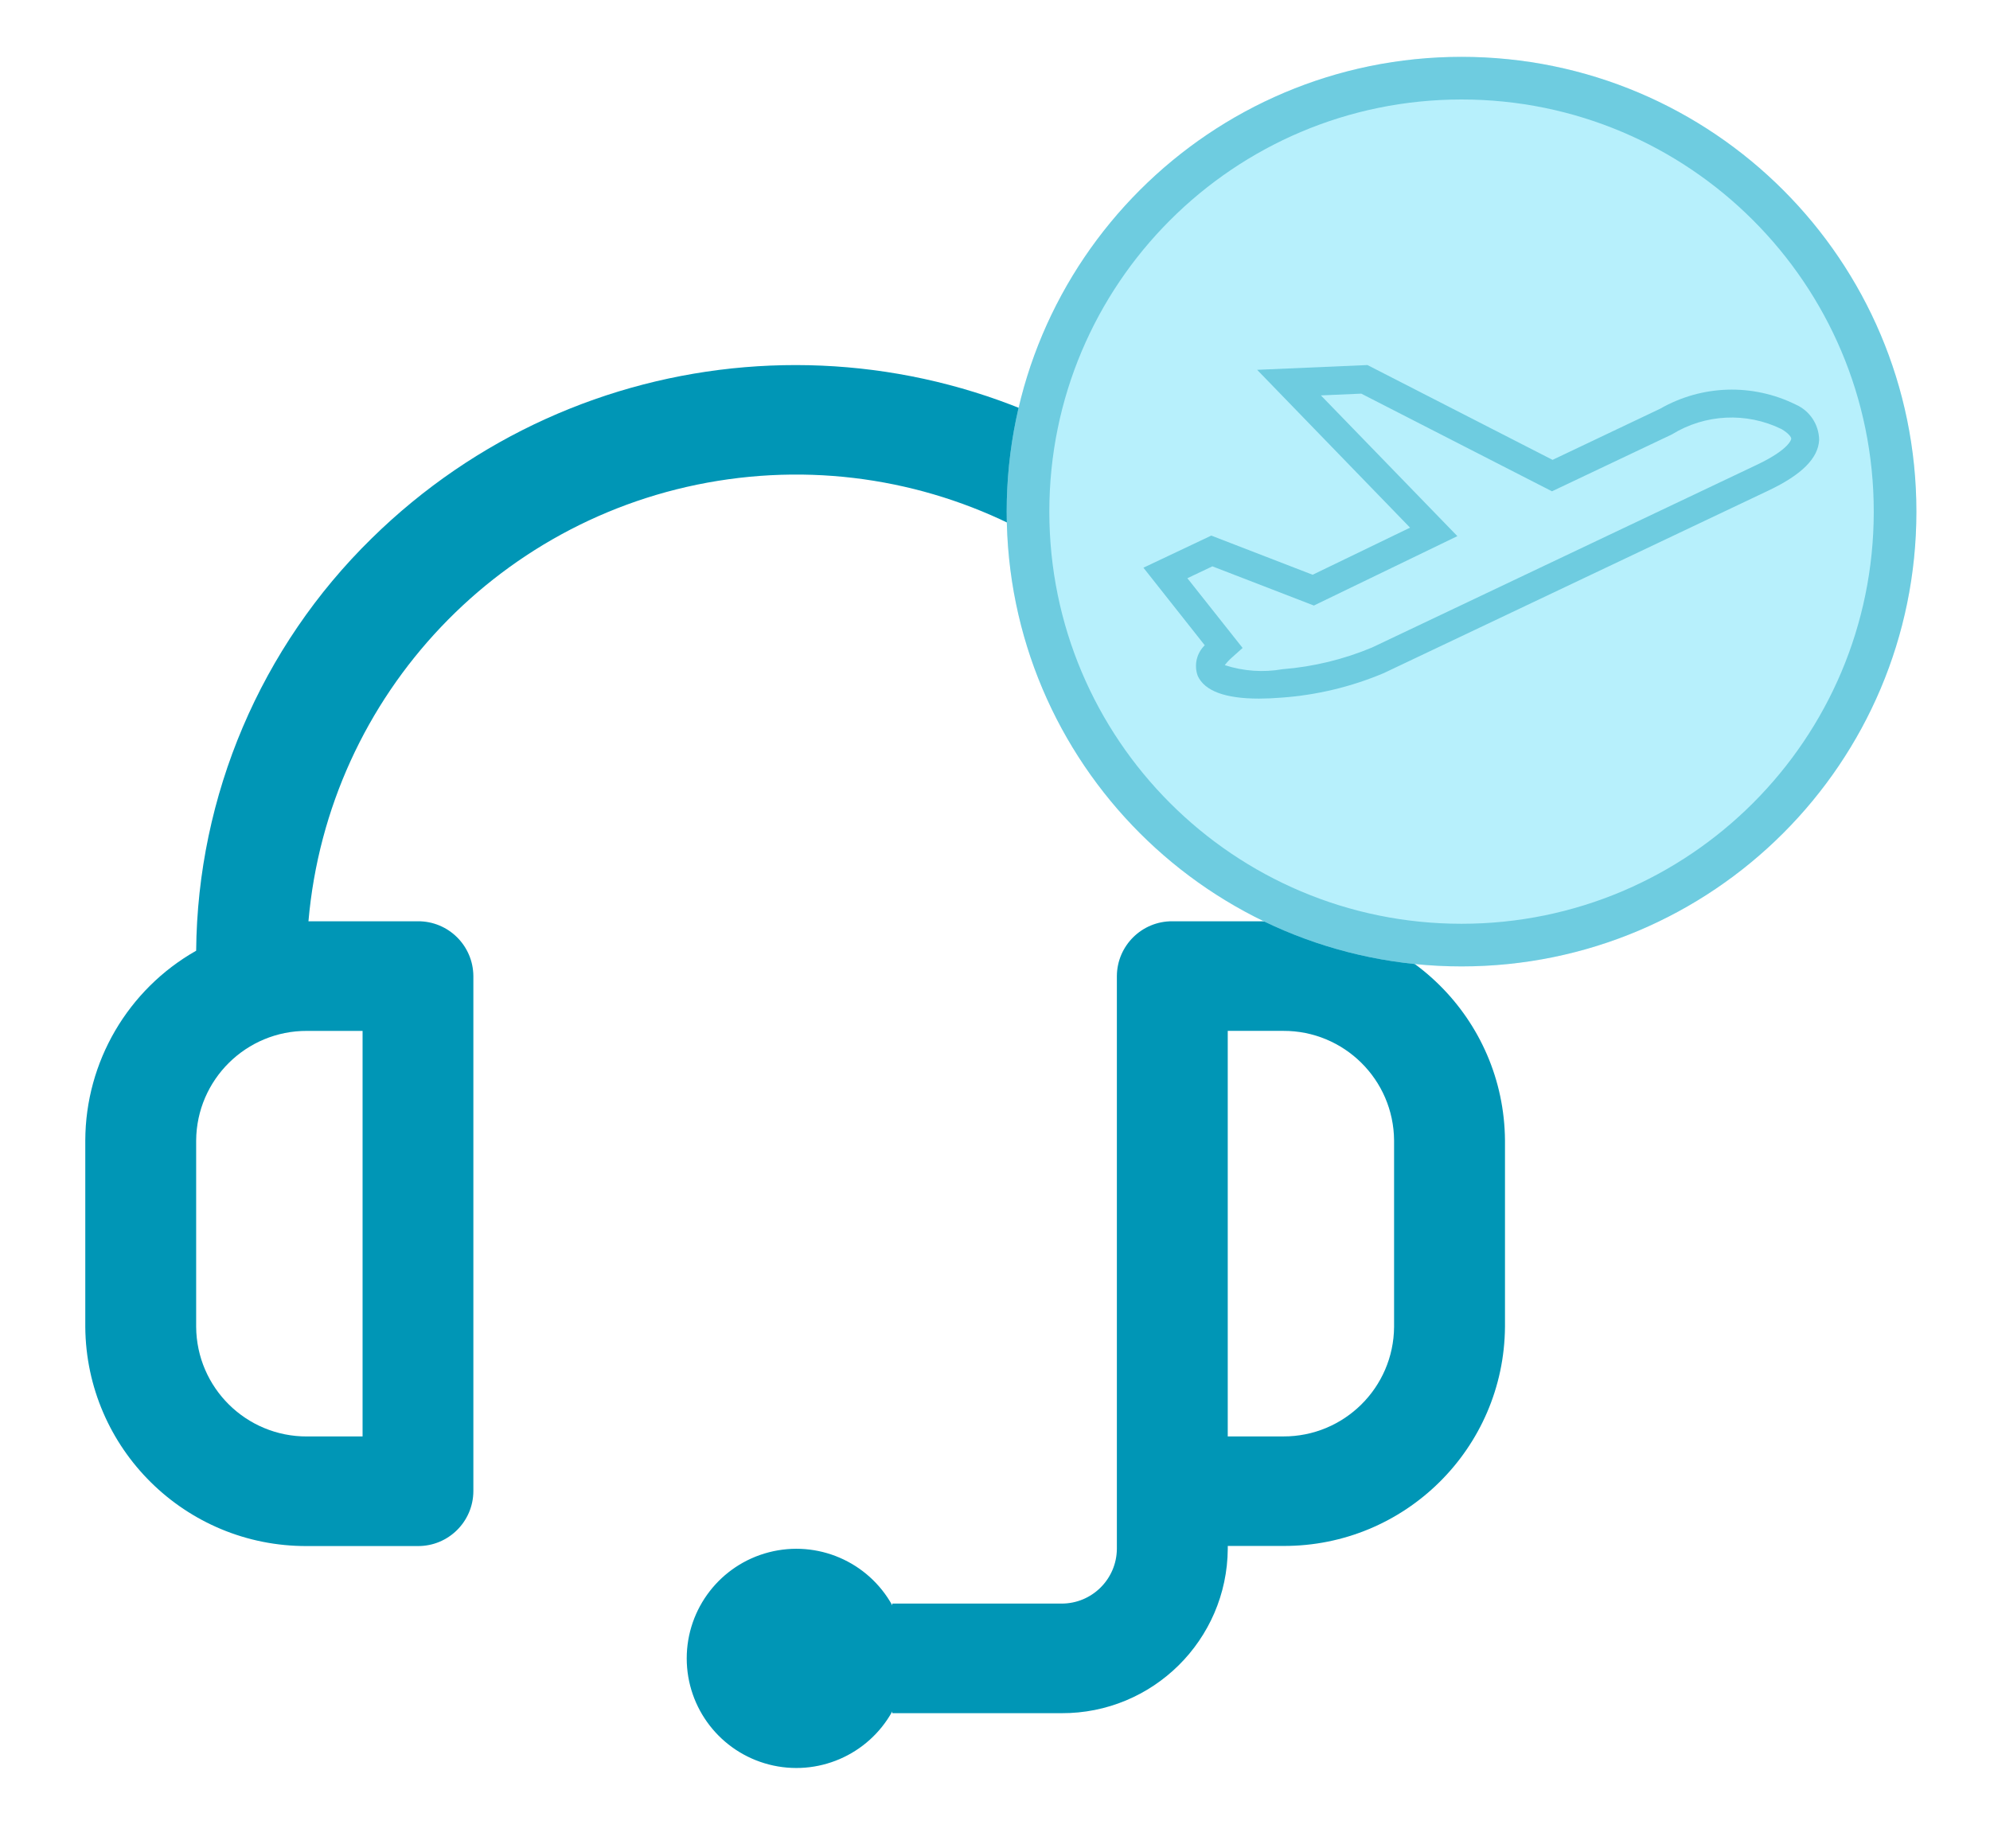
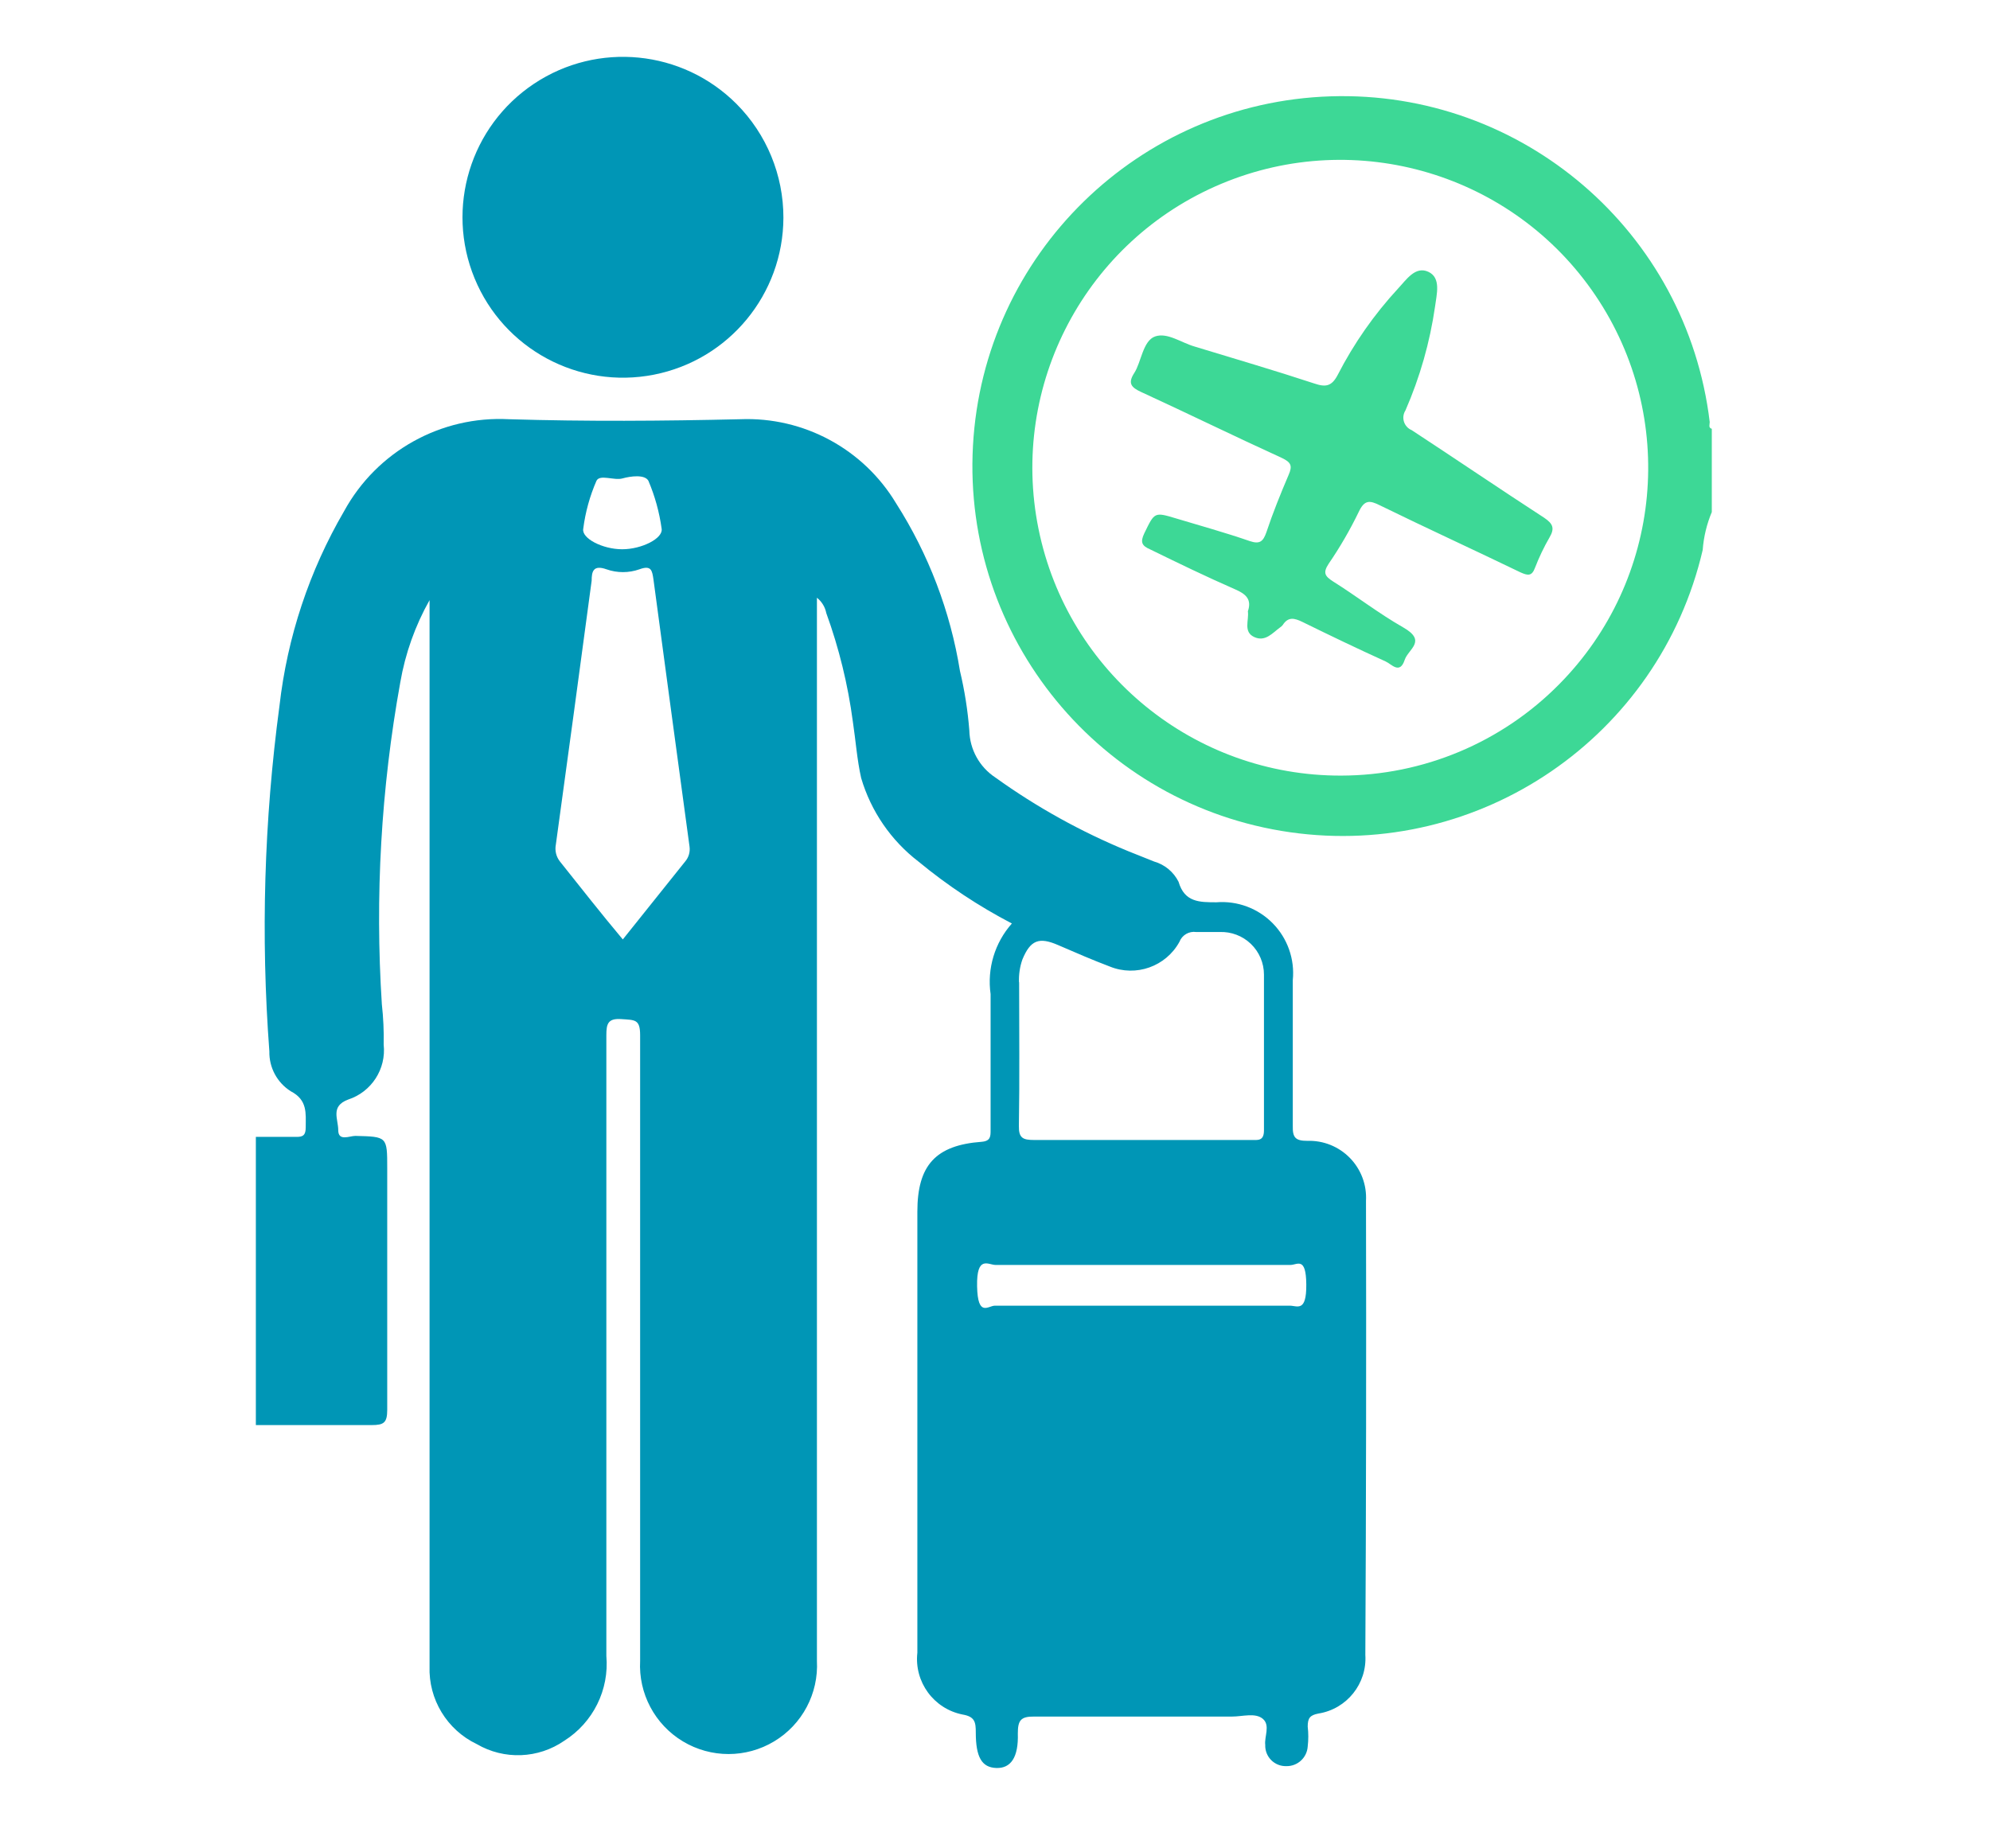
<svg xmlns="http://www.w3.org/2000/svg" width="70" height="65" viewBox="0 0 70 65">
  <g id="serv-headphone-icon" transform="translate(-0.922 0)">
    <rect id="icon-base" width="70" height="65" transform="translate(0.922 0)" fill="none" />
-     <g id="Group_2310" data-name="Group 2310" transform="translate(3.922 2)">
-       <g id="Group_2312" data-name="Group 2312" transform="translate(0 10.842)">
-         <g id="Group_2311" data-name="Group 2311">
-           <g id="Group_2310-2" data-name="Group 2310">
-             <path id="Path_6112" data-name="Path 6112" d="M11.7,19.57H7.85a17.21,17.21,0,0,1,33.227-4.633,1.958,1.958,0,0,0,2.507,1.139A1.922,1.922,0,0,0,44.737,13.6a20.8,20.8,0,0,0-7.6-9.776A21.26,21.26,0,0,0,10.073,6.1,20.564,20.564,0,0,0,3.9,20.606,7.7,7.7,0,0,0,0,27.283v6.556a7.767,7.767,0,0,0,7.8,7.712h3.9a1.94,1.94,0,0,0,1.951-1.928V21.5A1.94,1.94,0,0,0,11.7,19.57ZM9.754,37.695H7.8a3.884,3.884,0,0,1-3.9-3.856V27.283a3.884,3.884,0,0,1,3.9-3.856H9.754Z" fill="#0096b6" />
-             <path id="Path_6113" data-name="Path 6113" d="M237.069,203h-3.9a1.94,1.94,0,0,0-1.951,1.928v20.149a1.942,1.942,0,0,1-1.951,1.928h-5.95v.061a3.856,3.856,0,1,0,0,3.734v.061h5.95a5.825,5.825,0,0,0,5.852-5.784v-.1h1.951a7.767,7.767,0,0,0,7.8-7.712v-6.556A7.767,7.767,0,0,0,237.069,203Zm3.9,14.268a3.884,3.884,0,0,1-3.9,3.856h-1.951V206.856h1.951a3.884,3.884,0,0,1,3.9,3.856Z" transform="translate(-194.931 -183.43)" fill="#0096b6" />
-           </g>
-         </g>
+     <g id="Layer_2" data-name="Layer 2" transform="translate(9.922 2)">
+       <g id="Layer_1" data-name="Layer 1" transform="translate(0 0)">
+         <path id="Path_6518" data-name="Path 6518" d="M19.244,5.662a5.644,5.644,0,1,1-1.65-4.006,5.662,5.662,0,0,1,1.65,4.006Z" transform="translate(-0.687 0)" fill="#0096b6" />
+         <path id="Path_6519" data-name="Path 6519" d="M39.05,41.457a2,2,0,0,0-2.064-2.11c-.411,0-.521-.11-.511-.521V33.694a2.5,2.5,0,0,0-2.685-2.74c-.6,0-1.123,0-1.333-.721a1.388,1.388,0,0,0-.858-.712l-.913-.365a22.94,22.94,0,0,1-4.676-2.594,2.036,2.036,0,0,1-.913-1.653,13.644,13.644,0,0,0-.329-2.091,15.58,15.58,0,0,0-2.247-5.9,6.11,6.11,0,0,0-5.479-2.959c-2.74.064-5.425.082-8.137,0a6.237,6.237,0,0,0-5.8,3.233A17.534,17.534,0,0,0,.831,24.041,58.448,58.448,0,0,0,.475,36.2a1.616,1.616,0,0,0,.749,1.4c.6.311.53.776.53,1.269,0,.265-.082.347-.338.338H0V49.347H4.073c.429,0,.548-.082.548-.539V40.315c0-1.123,0-1.114-1.123-1.142-.2,0-.6.2-.6-.2s-.283-.84.347-1.078a1.826,1.826,0,0,0,1.251-1.936,10.7,10.7,0,0,0-.064-1.416,46.666,46.666,0,0,1,.648-11.324A9.014,9.014,0,0,1,6.11,20.324V57.831a2.922,2.922,0,0,0,1.662,2.74,2.868,2.868,0,0,0,3.078-.119,3.2,3.2,0,0,0,1.479-2.986V35.63c0-.4.055-.6.53-.566s.658,0,.658.566V57.639a3.114,3.114,0,1,0,6.219,0v-37.4a.913.913,0,0,1,.329.539A18.264,18.264,0,0,1,21,24.6c.1.658.146,1.333.292,1.982a5.753,5.753,0,0,0,2.018,2.941A18.786,18.786,0,0,0,26.594,31.7a3.087,3.087,0,0,0-.749,2.484c0,1.6,0,3.187,0,4.785,0,.219,0,.384-.311.411-1.626.119-2.265.831-2.265,2.457V57.356a1.991,1.991,0,0,0,1.589,2.174c.438.073.466.274.466.63,0,.868.21,1.233.721,1.251s.785-.374.758-1.215c0-.457.1-.6.575-.594h6.959c.374,0,.822-.146,1.087.082s.046.63.082.913a.721.721,0,0,0,.74.749A.74.74,0,0,0,37,60.653a3.022,3.022,0,0,0,0-.7c0-.3.082-.4.374-.457a1.963,1.963,0,0,0,1.653-2.064Q39.068,49.466,39.05,41.457ZM11.516,17.813a6.174,6.174,0,0,1,.466-1.689c.119-.237.621,0,.913-.082s.785-.146.913.082a6.612,6.612,0,0,1,.466,1.689c.055.338-.7.721-1.388.721S11.452,18.151,11.516,17.813ZM15.1,29.521l-2.192,2.74c-.767-.913-1.479-1.826-2.21-2.74a.731.731,0,0,1-.146-.594q.639-4.648,1.26-9.288c0-.32.055-.566.521-.4a1.744,1.744,0,0,0,1.16,0c.42-.155.447.046.493.356q.63,4.7,1.269,9.4A.667.667,0,0,1,15.1,29.521Zm11.744,4.247a2.174,2.174,0,0,1,.119-.8c.283-.685.584-.8,1.251-.511s1.224.53,1.826.758a1.954,1.954,0,0,0,2.447-.868A.548.548,0,0,1,33.078,32H33.9A1.5,1.5,0,0,1,35.461,33.5v5.479c0,.384-.219.338-.457.338H27.379c-.393,0-.548-.064-.539-.5C26.868,37.155,26.849,35.466,26.849,33.767Zm9.516,11.379H25.991c-.228,0-.6.42-.621-.685s.4-.749.648-.749H36.393c.237,0,.548-.311.557.685S36.63,45.146,36.365,45.146Z" transform="translate(0 -1.21)" fill="#0096b6" />
+         <path id="Path_6520" data-name="Path 6520" d="M53.536,12.981a13.014,13.014,0,1,0-.247,4.5,4.246,4.246,0,0,1,.32-1.333V13.218C53.481,13.182,53.536,13.072,53.536,12.981ZM40.577,25.419a10.831,10.831,0,1,1,7.661-3.211A10.8,10.8,0,0,1,40.577,25.419Z" transform="translate(-2.395 -0.132)" fill="#3dd896" />
+         <path id="Path_6521" data-name="Path 6521" d="M37.819,20.22c.146-.42-.073-.612-.457-.776-1-.438-1.982-.913-2.977-1.4-.3-.128-.356-.256-.21-.566.365-.749.347-.758,1.132-.521s1.735.5,2.584.795c.356.119.466,0,.575-.3.228-.685.5-1.361.785-2.027.146-.329.082-.447-.237-.6-1.662-.758-3.3-1.562-4.95-2.32-.356-.164-.475-.311-.237-.676s.3-1.132.731-1.279.913.219,1.388.356c1.406.429,2.813.84,4.21,1.3.4.137.612.1.822-.3A13.7,13.7,0,0,1,43.107,8.86c.283-.3.6-.795,1.059-.584s.292.795.237,1.224a14.2,14.2,0,0,1-1.041,3.653.475.475,0,0,0,.219.694c1.562,1.023,3.105,2.073,4.667,3.087.31.21.365.374.183.685a7.646,7.646,0,0,0-.511,1.068c-.11.3-.247.283-.511.164-1.644-.795-3.3-1.553-4.941-2.356-.365-.183-.548-.2-.749.228a14.083,14.083,0,0,1-1.059,1.826c-.21.32-.128.438.155.621.831.521,1.616,1.132,2.466,1.616s.183.758.055,1.142c-.174.53-.466.146-.676.055-.986-.447-1.954-.913-2.922-1.388-.283-.137-.5-.192-.694.11a.393.393,0,0,1-.091.082c-.265.192-.521.521-.913.338S37.865,20.531,37.819,20.22Z" transform="translate(-2.924 -0.714)" fill="#3dd896" />
      </g>
-       <g id="Ellipse_77" data-name="Ellipse 77" transform="translate(32.411 0)" fill="#b7f0fc" stroke="rgba(0,150,182,0.4)" stroke-width="1.5">
-         <circle cx="16" cy="16" r="16" stroke="none" />
-         <circle cx="16" cy="16" r="15.25" fill="none" />
-       </g>
-       <path id="Path_6114" data-name="Path 6114" d="M22.94,1.388a5.064,5.064,0,0,0-4.762.148l-3.786,1.8L7.88,0,4,.168,9.379,5.721,5.952,7.378,2.387,6,0,7.13,2.157,9.859a1.017,1.017,0,0,0-.247,1.076c.245.535.969.8,2.156.8q.365,0,.789-.034a11.336,11.336,0,0,0,3.6-.863L21.989,4.414c1.169-.555,1.751-1.138,1.78-1.783A1.379,1.379,0,0,0,22.94,1.388ZM21.575,3.511,8.041,9.938a10.263,10.263,0,0,1-3.148.763,4.212,4.212,0,0,1-2.031-.143,1.884,1.884,0,0,1,.275-.29l.352-.315L1.546,7.5l.88-.418L5.995,8.461l5.048-2.442-4.8-4.951,1.42-.062,6.708,3.436,4.216-2a4,4,0,0,1,3.856-.19h0c.257.152.346.285.344.337C22.791,2.59,22.762,2.948,21.575,3.511Z" transform="translate(37.221 10.843)" fill="rgba(0,150,182,0.4)" fill-rule="evenodd" />
    </g>
  </g>
</svg>
